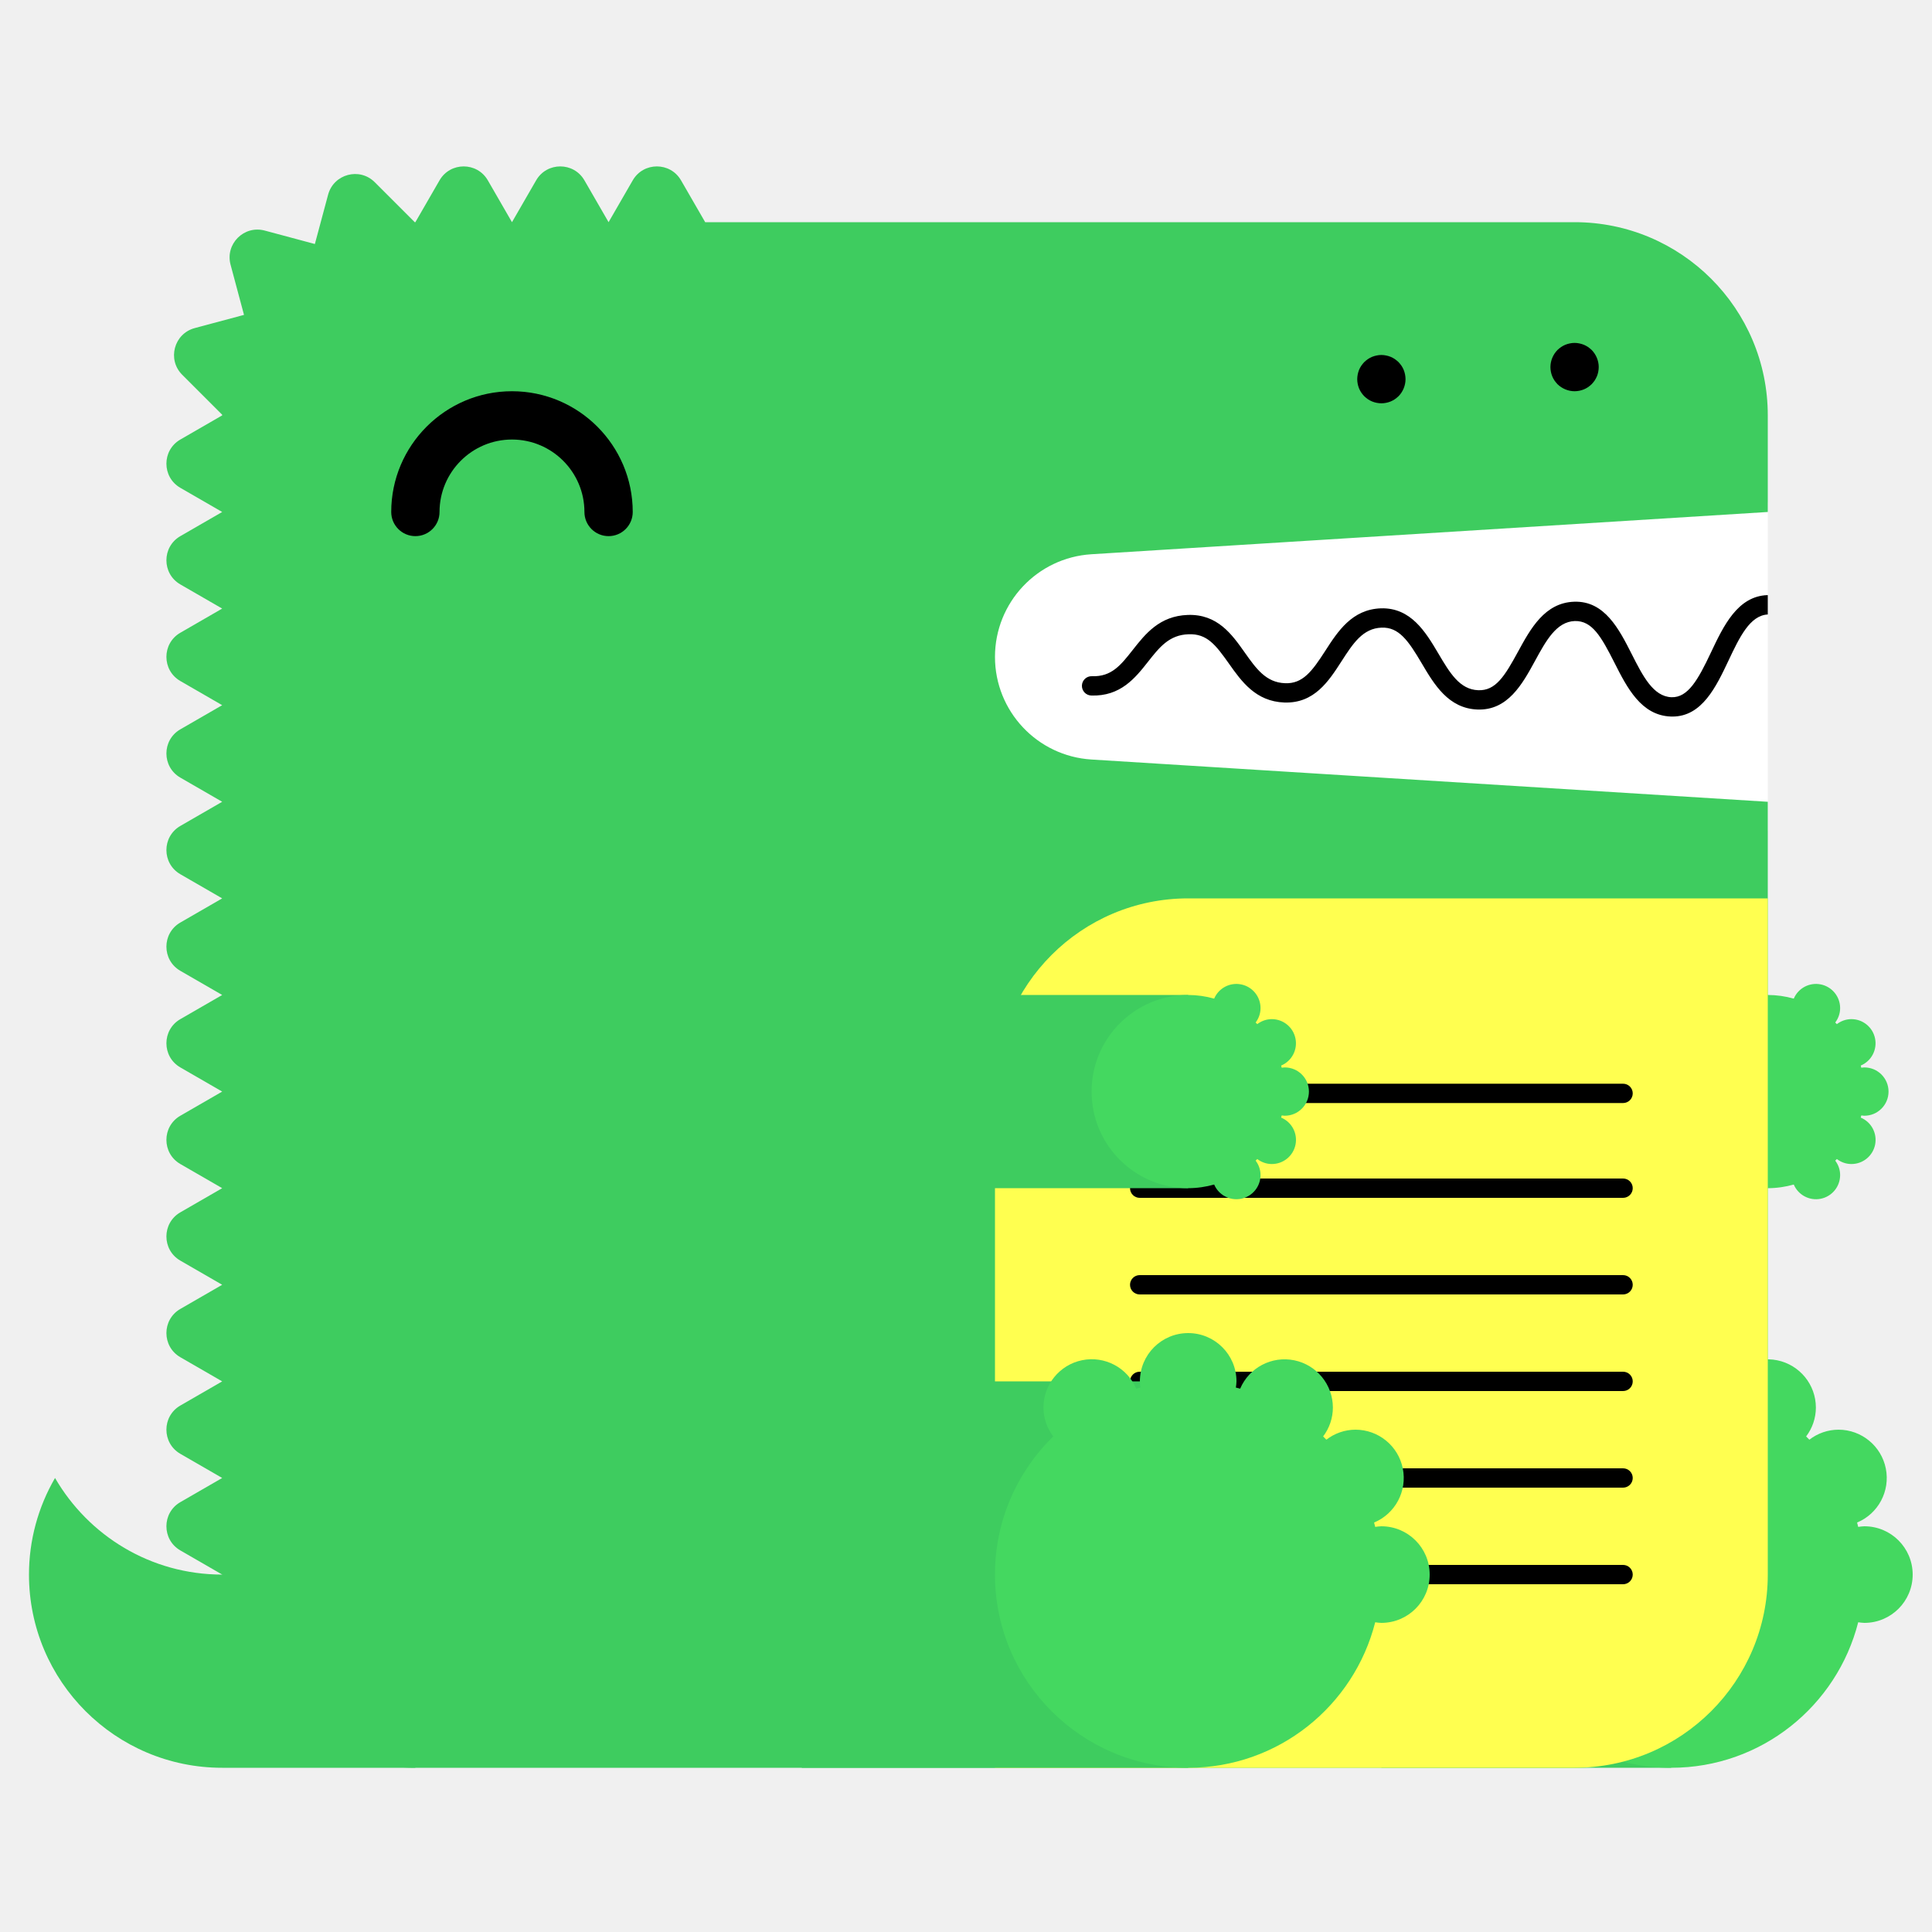
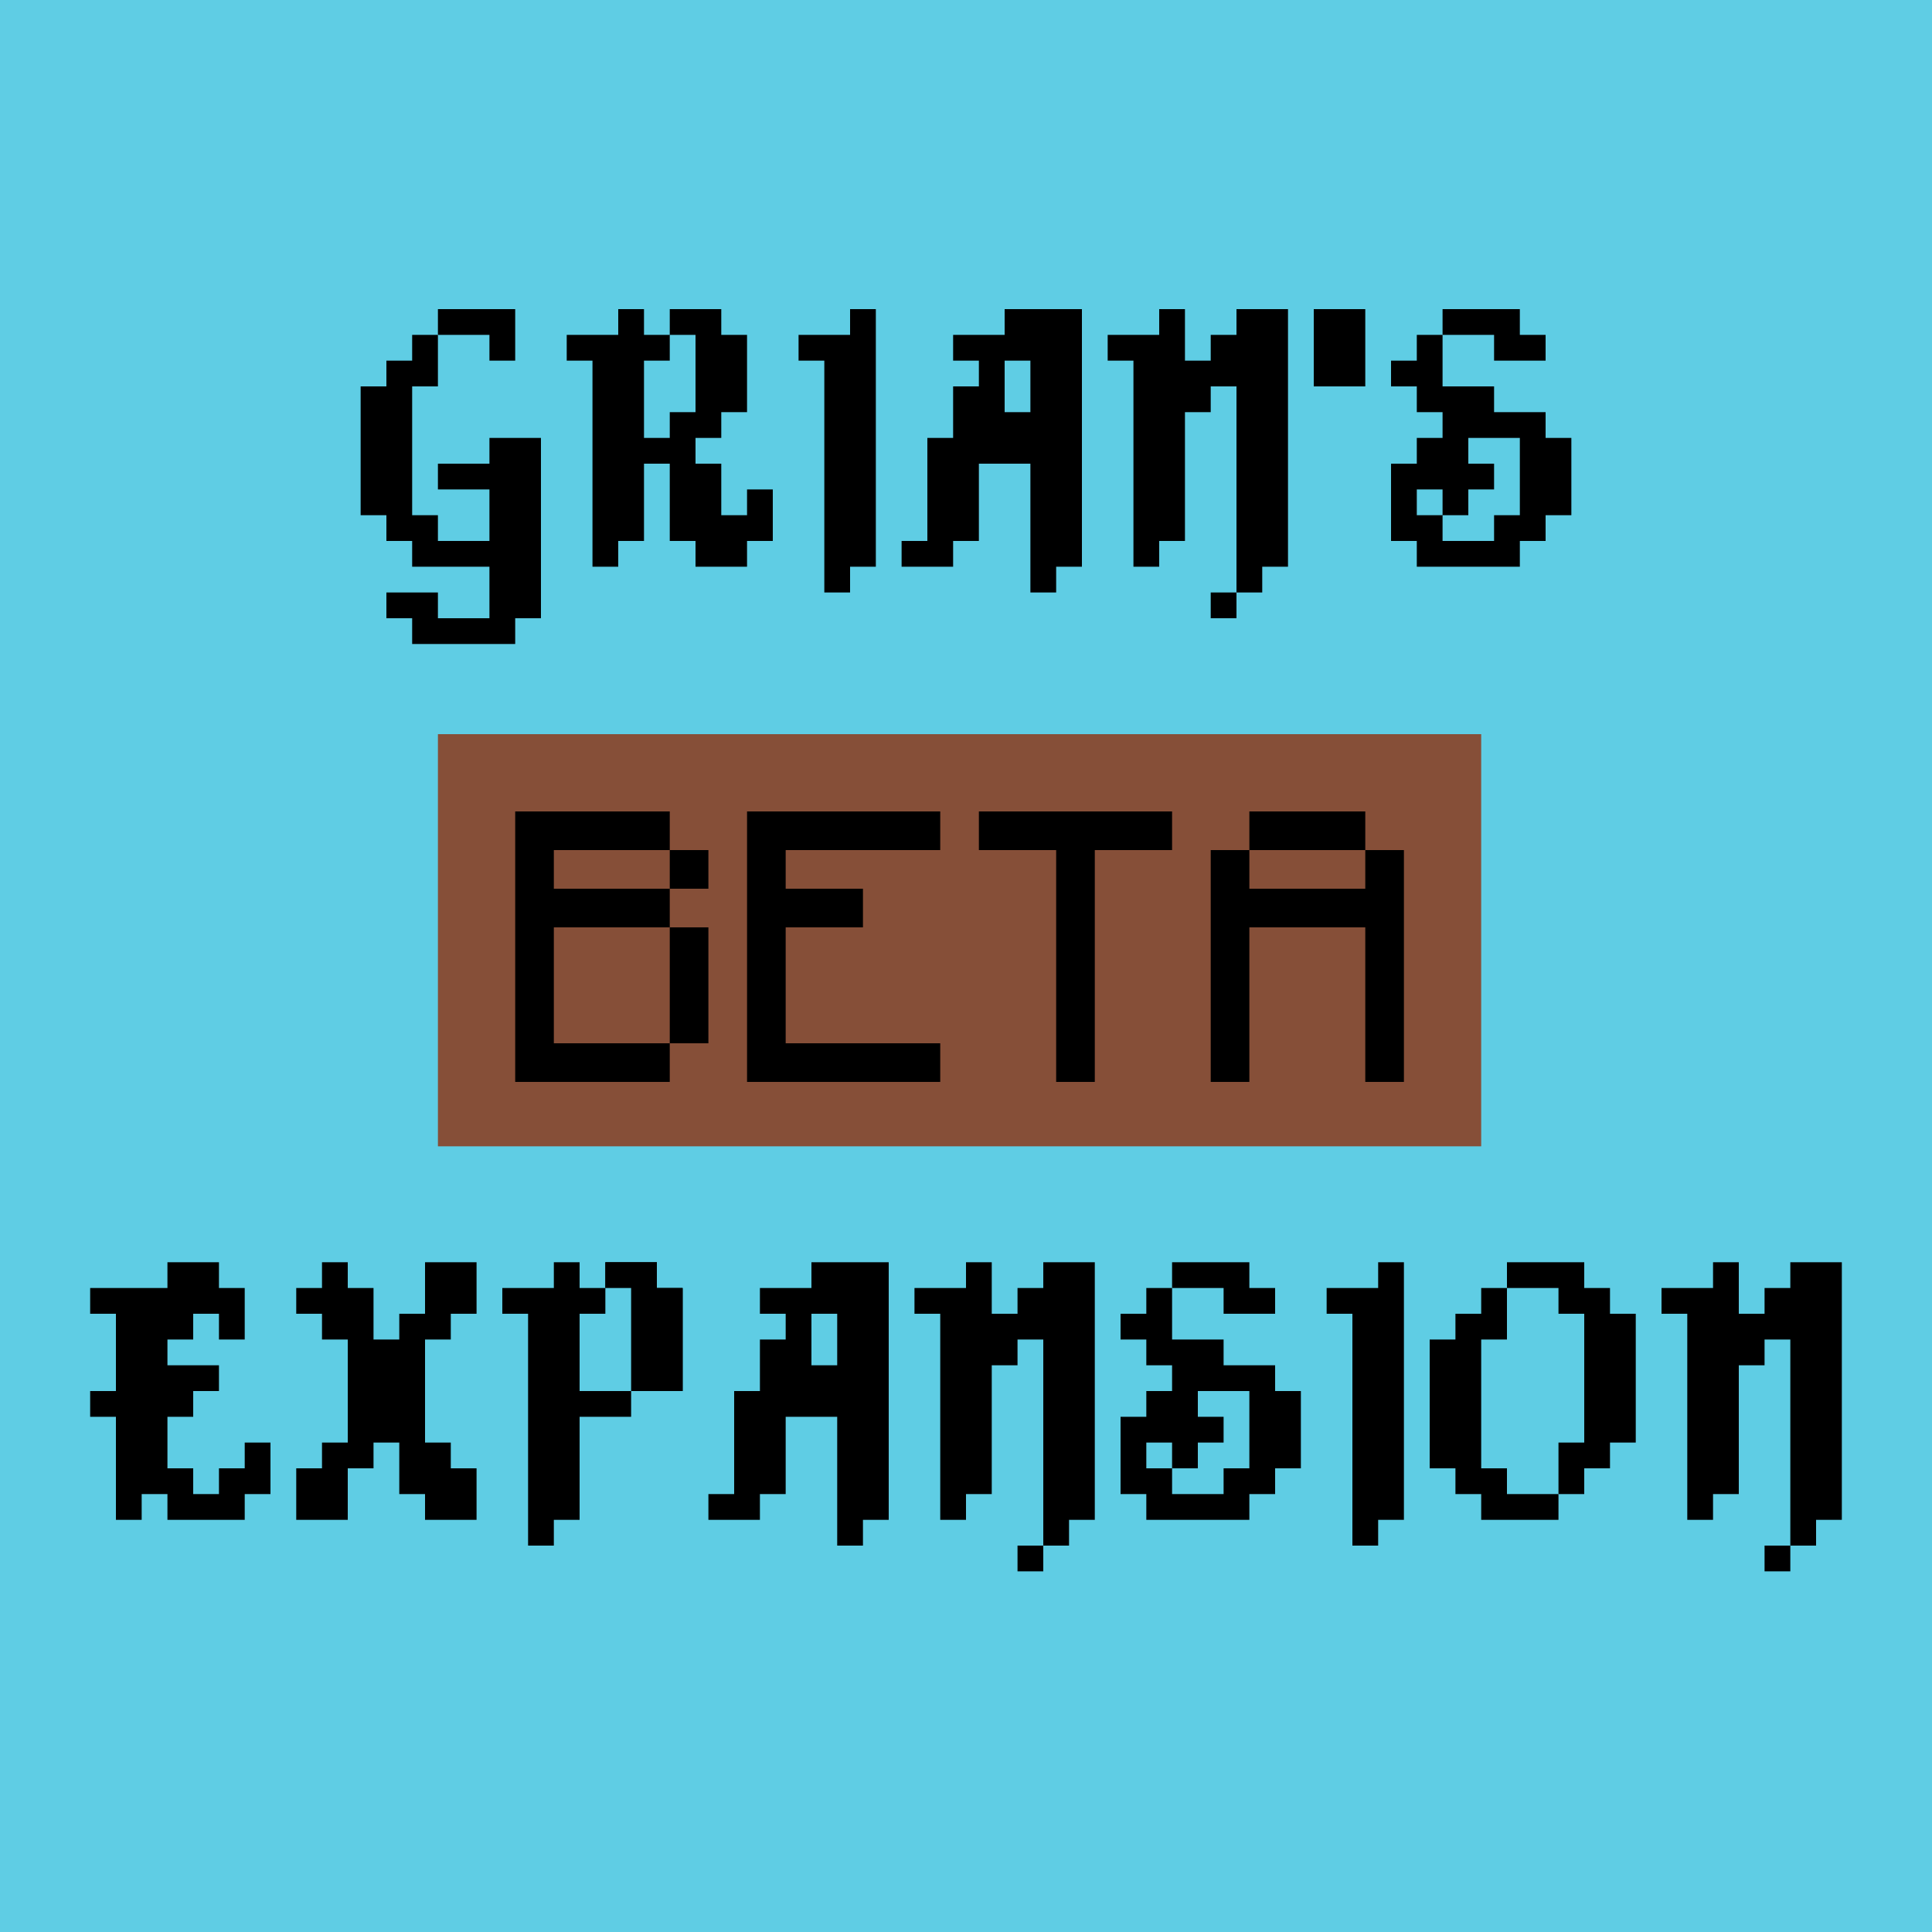
- <svg xmlns="http://www.w3.org/2000/svg" width="200" height="200" viewBox="0 0 200 200">
-   <g fill="none" fill-rule="evenodd">
-     <path fill="#FFF" d="M99 52h84v34H99z" />
-     <path d="M23 163c-7.398 0-13.843-4.027-17.303-10A19.886 19.886 0 0 0 3 163c0 11.046 8.954 20 20 20h20v-20H23z" fill="#3ECC5F" />
-     <path d="M112.98 57.376L183 53V43c0-11.046-8.954-20-20-20H73l-2.5-4.33c-1.112-1.925-3.889-1.925-5 0L63 23l-2.5-4.33c-1.111-1.925-3.889-1.925-5 0L53 23l-2.5-4.33c-1.111-1.925-3.889-1.925-5 0L43 23c-.022 0-.042.003-.065.003l-4.142-4.141c-1.57-1.571-4.252-.853-4.828 1.294l-1.369 5.104-5.192-1.392c-2.148-.575-4.111 1.389-3.535 3.536l1.39 5.193-5.102 1.367c-2.148.576-2.867 3.259-1.296 4.83l4.142 4.142c0 .021-.003.042-.003.064l-4.33 2.5c-1.925 1.111-1.925 3.889 0 5L23 53l-4.33 2.5c-1.925 1.111-1.925 3.889 0 5L23 63l-4.33 2.5c-1.925 1.111-1.925 3.889 0 5L23 73l-4.33 2.5c-1.925 1.111-1.925 3.889 0 5L23 83l-4.33 2.5c-1.925 1.111-1.925 3.889 0 5L23 93l-4.33 2.5c-1.925 1.111-1.925 3.889 0 5L23 103l-4.33 2.5c-1.925 1.111-1.925 3.889 0 5L23 113l-4.33 2.5c-1.925 1.111-1.925 3.889 0 5L23 123l-4.33 2.5c-1.925 1.111-1.925 3.889 0 5L23 133l-4.33 2.5c-1.925 1.111-1.925 3.889 0 5L23 143l-4.33 2.5c-1.925 1.111-1.925 3.889 0 5L23 153l-4.33 2.5c-1.925 1.111-1.925 3.889 0 5L23 163c0 11.046 8.954 20 20 20h120c11.046 0 20-8.954 20-20V83l-70.02-4.376A10.645 10.645 0 0 1 103 68c0-5.621 4.37-10.273 9.98-10.624" fill="#3ECC5F" />
-     <path fill="#3ECC5F" d="M143 183h30v-40h-30z" />
-     <path d="M193 158c-.219 0-.428.037-.639.064-.038-.15-.074-.301-.116-.451A5 5 0 0 0 190.32 148a4.96 4.96 0 0 0-3.016 1.036 26.531 26.531 0 0 0-.335-.336 4.955 4.955 0 0 0 1.011-2.987 5 5 0 0 0-9.599-1.959c-.148-.042-.297-.077-.445-.115.027-.211.064-.42.064-.639a5 5 0 0 0-5-5 5 5 0 0 0-5 5c0 .219.037.428.064.639-.148.038-.297.073-.445.115a4.998 4.998 0 0 0-9.599 1.959c0 1.125.384 2.151 1.011 2.987-3.717 3.632-6.031 8.693-6.031 14.3 0 11.046 8.954 20 20 20 9.339 0 17.16-6.41 19.361-15.064.211.027.42.064.639.064a5 5 0 0 0 5-5 5 5 0 0 0-5-5" fill="#44D860" />
-     <path fill="#3ECC5F" d="M153 123h30v-20h-30z" />
-     <path d="M193 115.5a2.5 2.5 0 1 0 0-5c-.109 0-.214.019-.319.032-.02-.075-.037-.15-.058-.225a2.501 2.501 0 0 0-.963-4.807c-.569 0-1.088.197-1.508.518a6.653 6.653 0 0 0-.168-.168c.314-.417.506-.931.506-1.494a2.5 2.5 0 0 0-4.8-.979A9.987 9.987 0 0 0 183 103c-5.522 0-10 4.478-10 10s4.478 10 10 10c.934 0 1.833-.138 2.69-.377a2.5 2.5 0 0 0 4.8-.979c0-.563-.192-1.077-.506-1.494.057-.055.113-.111.168-.168.42.321.939.518 1.508.518a2.5 2.5 0 0 0 .963-4.807c.021-.074.038-.15.058-.225.105.013.21.032.319.032" fill="#44D860" />
-     <path d="M63 55.5a2.5 2.5 0 0 1-2.5-2.5c0-4.136-3.364-7.5-7.5-7.5s-7.5 3.364-7.5 7.5a2.5 2.5 0 1 1-5 0c0-6.893 5.607-12.5 12.5-12.5S65.5 46.107 65.5 53a2.5 2.5 0 0 1-2.5 2.5" fill="#000" />
-     <path d="M103 183h60c11.046 0 20-8.954 20-20V93h-60c-11.046 0-20 8.954-20 20v70z" fill="#FFFF50" />
-     <path d="M168.02 124h-50.04a1 1 0 1 1 0-2h50.04a1 1 0 1 1 0 2m0 20h-50.04a1 1 0 1 1 0-2h50.04a1 1 0 1 1 0 2m0 20h-50.04a1 1 0 1 1 0-2h50.04a1 1 0 1 1 0 2m0-49.814h-50.04a1 1 0 1 1 0-2h50.04a1 1 0 1 1 0 2m0 19.814h-50.04a1 1 0 1 1 0-2h50.04a1 1 0 1 1 0 2m0 20h-50.04a1 1 0 1 1 0-2h50.04a1 1 0 1 1 0 2M183 61.611c-.012 0-.022-.006-.034-.005-3.09.105-4.552 3.196-5.842 5.923-1.346 2.85-2.387 4.703-4.093 4.647-1.889-.068-2.969-2.202-4.113-4.46-1.314-2.594-2.814-5.536-5.963-5.426-3.046.104-4.513 2.794-5.807 5.167-1.377 2.528-2.314 4.065-4.121 3.994-1.927-.07-2.951-1.805-4.136-3.813-1.321-2.236-2.848-4.75-5.936-4.664-2.994.103-4.465 2.385-5.763 4.4-1.373 2.13-2.335 3.428-4.165 3.351-1.973-.07-2.992-1.51-4.171-3.177-1.324-1.873-2.816-3.993-5.895-3.89-2.928.1-4.399 1.97-5.696 3.618-1.232 1.564-2.194 2.802-4.229 2.724a1 1 0 0 0-.072 2c3.017.101 4.545-1.8 5.872-3.487 1.177-1.496 2.193-2.787 4.193-2.855 1.926-.082 2.829 1.115 4.195 3.045 1.297 1.834 2.769 3.914 5.731 4.021 3.103.104 4.596-2.215 5.918-4.267 1.182-1.834 2.202-3.417 4.15-3.484 1.793-.067 2.769 1.35 4.145 3.681 1.297 2.197 2.766 4.686 5.787 4.796 3.125.108 4.634-2.62 5.949-5.035 1.139-2.088 2.214-4.06 4.119-4.126 1.793-.042 2.728 1.595 4.111 4.33 1.292 2.553 2.757 5.445 5.825 5.556l.169.003c3.064 0 4.518-3.075 5.805-5.794 1.139-2.41 2.217-4.68 4.067-4.773v-2z" fill="#000" />
-     <path fill="#3ECC5F" d="M83 183h40v-40H83z" />
-     <path d="M143 158c-.219 0-.428.037-.639.064-.038-.15-.074-.301-.116-.451A5 5 0 0 0 140.32 148a4.96 4.96 0 0 0-3.016 1.036 26.531 26.531 0 0 0-.335-.336 4.955 4.955 0 0 0 1.011-2.987 5 5 0 0 0-9.599-1.959c-.148-.042-.297-.077-.445-.115.027-.211.064-.42.064-.639a5 5 0 0 0-5-5 5 5 0 0 0-5 5c0 .219.037.428.064.639-.148.038-.297.073-.445.115a4.998 4.998 0 0 0-9.599 1.959c0 1.125.384 2.151 1.011 2.987-3.717 3.632-6.031 8.693-6.031 14.3 0 11.046 8.954 20 20 20 9.339 0 17.16-6.41 19.361-15.064.211.027.42.064.639.064a5 5 0 0 0 5-5 5 5 0 0 0-5-5" fill="#44D860" />
-     <path fill="#3ECC5F" d="M83 123h40v-20H83z" />
-     <path d="M133 115.5a2.5 2.5 0 1 0 0-5c-.109 0-.214.019-.319.032-.02-.075-.037-.15-.058-.225a2.501 2.501 0 0 0-.963-4.807c-.569 0-1.088.197-1.508.518a6.653 6.653 0 0 0-.168-.168c.314-.417.506-.931.506-1.494a2.5 2.5 0 0 0-4.8-.979A9.987 9.987 0 0 0 123 103c-5.522 0-10 4.478-10 10s4.478 10 10 10c.934 0 1.833-.138 2.69-.377a2.5 2.5 0 0 0 4.8-.979c0-.563-.192-1.077-.506-1.494.057-.055.113-.111.168-.168.42.321.939.518 1.508.518a2.5 2.5 0 0 0 .963-4.807c.021-.074.038-.15.058-.225.105.013.21.032.319.032" fill="#44D860" />
-     <path d="M143 41.75c-.16 0-.33-.02-.49-.05a2.52 2.52 0 0 1-.47-.14c-.15-.06-.29-.14-.431-.23-.13-.09-.259-.2-.38-.31-.109-.12-.219-.24-.309-.38s-.17-.28-.231-.43a2.619 2.619 0 0 1-.189-.96c0-.16.02-.33.05-.49.03-.16.08-.31.139-.47.061-.15.141-.29.231-.43.09-.13.2-.26.309-.38.121-.11.25-.22.38-.31.141-.09.281-.17.431-.23.149-.06.31-.11.47-.14.32-.07.65-.07.98 0 .159.03.32.08.47.14.149.06.29.14.43.23.13.09.259.2.38.31.11.12.22.25.31.38.09.14.17.28.23.43.06.16.11.31.14.47.029.16.05.33.05.49 0 .66-.271 1.31-.73 1.77-.121.11-.25.22-.38.31-.14.09-.281.17-.43.23a2.565 2.565 0 0 1-.96.19m20-1.25c-.66 0-1.3-.27-1.771-.73a3.802 3.802 0 0 1-.309-.38c-.09-.14-.17-.28-.231-.43a2.619 2.619 0 0 1-.189-.96c0-.66.27-1.3.729-1.77.121-.11.25-.22.38-.31.141-.09.281-.17.431-.23.149-.06.31-.11.47-.14.32-.07.66-.07.98 0 .159.03.32.08.47.14.149.06.29.14.43.23.13.09.259.2.38.31.459.47.73 1.11.73 1.77 0 .16-.021.33-.05.49-.03.16-.08.32-.14.47-.07.15-.14.29-.23.43-.09.13-.2.26-.31.38-.121.11-.25.22-.38.31-.14.09-.281.17-.43.23a2.565 2.565 0 0 1-.96.19" fill="#000" />
-   </g>
+ <svg xmlns="http://www.w3.org/2000/svg" version="1.1" width="1500" height="1500">
+   <path d="M0 0 C495 0 990 0 1500 0 C1500 495 1500 990 1500 1500 C1005 1500 510 1500 0 1500 C0 1005 0 510 0 0 Z " fill="#5FCDE4" transform="translate(0,0)" />
+   <path d="M0 0 C267.3 0 534.6 0 810 0 C810 105.6 810 211.2 810 320 C542.7 320 275.4 320 0 320 C0 214.4 0 108.8 0 0 Z " fill="#864F38" transform="translate(340,570)" />
+   <path d="M0 0 C6.6 0 13.2 0 20 0 C20 6.6 20 13.2 20 20 C26.6 20 33.2 20 40 20 C40 13.4 40 6.8 40 0 C53.2 0 66.4 0 80 0 C80 6.6 80 13.2 80 20 C86.6 20 93.2 20 100 20 C100 39.8 100 59.6 100 80 C93.4 80 86.8 80 80 80 C80 86.6 80 93.2 80 100 C73.4 100 66.8 100 60 100 C60 106.6 60 113.2 60 120 C66.6 120 73.2 120 80 120 C80 133.2 80 146.4 80 160 C86.6 160 93.2 160 100 160 C100 153.4 100 146.8 100 140 C106.6 140 113.2 140 120 140 C120 153.2 120 166.4 120 180 C113.4 180 106.8 180 100 180 C100 186.6 100 193.2 100 200 C86.8 200 73.6 200 60 200 C60 193.4 60 186.8 60 180 C53.4 180 46.8 180 40 180 C40 160.2 40 140.4 40 120 C33.4 120 26.8 120 20 120 C20 139.8 20 159.6 20 180 C13.4 180 6.8 180 0 180 C0 186.6 0 193.2 0 200 C-6.6 200 -13.2 200 -20 200 C-20 147.2 -20 94.4 -20 40 C-26.6 40 -33.2 40 -40 40 C-40 33.4 -40 26.8 -40 20 C-26.8 20 -13.6 20 0 20 C0 13.4 0 6.8 0 0 Z " fill="#000000" transform="translate(480,240)" />
+   <path d="M0 0 C19.8 0 39.6 0 60 0 C60 66 60 132 60 200 C53.4 200 46.8 200 40 200 C40 206.6 40 213.2 40 220 C33.4 220 26.8 220 20 220 C20 187 20 154 20 120 C6.8 120 -6.4 120 -20 120 C-20 139.8 -20 159.6 -20 180 C-26.6 180 -33.2 180 -40 180 C-40 186.6 -40 193.2 -40 200 C-53.2 200 -66.4 200 -80 200 C-80 193.4 -80 186.8 -80 180 C-73.4 180 -66.8 180 -60 180 C-60 153.6 -60 127.2 -60 100 C-53.4 100 -46.8 100 -40 100 C-40 86.8 -40 73.6 -40 60 C-33.4 60 -26.8 60 -20 60 C-20 53.4 -20 46.8 -20 40 C-26.6 40 -33.2 40 -40 40 C-40 33.4 -40 26.8 -40 20 C-26.8 20 -13.6 20 0 20 C0 13.4 0 6.8 0 0 Z " fill="#000000" transform="translate(630,980)" />
+   <path d="M0 0 C19.8 0 39.6 0 60 0 C60 66 60 132 60 200 C53.4 200 46.8 200 40 200 C40 206.6 40 213.2 40 220 C33.4 220 26.8 220 20 220 C20 187 20 154 20 120 C6.8 120 -6.4 120 -20 120 C-20 139.8 -20 159.6 -20 180 C-26.6 180 -33.2 180 -40 180 C-40 186.6 -40 193.2 -40 200 C-53.2 200 -66.4 200 -80 200 C-80 193.4 -80 186.8 -80 180 C-73.4 180 -66.8 180 -60 180 C-60 153.6 -60 127.2 -60 100 C-53.4 100 -46.8 100 -40 100 C-40 86.8 -40 73.6 -40 60 C-33.4 60 -26.8 60 -20 60 C-20 53.4 -20 46.8 -20 40 C-26.6 40 -33.2 40 -40 40 C-40 33.4 -40 26.8 -40 20 C-26.8 20 -13.6 20 0 20 C0 13.4 0 6.8 0 0 Z " fill="#000000" transform="translate(780,240)" />
+   <path d="M0 0 C6.6 0 13.2 0 20 0 C20 13.2 20 26.4 20 40 C26.6 40 33.2 40 40 40 C40 33.4 40 26.8 40 20 C46.6 20 53.2 20 60 20 C60 13.4 60 6.8 60 0 C73.2 0 86.4 0 100 0 C100 66 100 132 100 200 C93.4 200 86.8 200 80 200 C80 206.6 80 213.2 80 220 C73.4 220 66.8 220 60 220 C60 167.2 60 114.4 60 60 C53.4 60 46.8 60 40 60 C40 66.6 40 73.2 40 80 C33.4 80 26.8 80 20 80 C20 113 20 146 20 180 C13.4 180 6.8 180 0 180 C0 186.6 0 193.2 0 200 C-6.6 200 -13.2 200 -20 200 C-20 147.2 -20 94.4 -20 40 C-26.6 40 -33.2 40 -40 40 C-40 33.4 -40 26.8 -40 20 C-26.8 20 -13.6 20 0 20 C0 13.4 0 6.8 0 0 Z " fill="#000000" transform="translate(1330,980)" />
+   <path d="M0 0 C6.6 0 13.2 0 20 0 C20 13.2 20 26.4 20 40 C26.6 40 33.2 40 40 40 C40 33.4 40 26.8 40 20 C46.6 20 53.2 20 60 20 C60 13.4 60 6.8 60 0 C73.2 0 86.4 0 100 0 C100 66 100 132 100 200 C93.4 200 86.8 200 80 200 C80 206.6 80 213.2 80 220 C73.4 220 66.8 220 60 220 C60 167.2 60 114.4 60 60 C53.4 60 46.8 60 40 60 C40 66.6 40 73.2 40 80 C33.4 80 26.8 80 20 80 C20 113 20 146 20 180 C13.4 180 6.8 180 0 180 C0 186.6 0 193.2 0 200 C-6.6 200 -13.2 200 -20 200 C-20 147.2 -20 94.4 -20 40 C-26.6 40 -33.2 40 -40 40 C-40 33.4 -40 26.8 -40 20 C-26.8 20 -13.6 20 0 20 C0 13.4 0 6.8 0 0 Z " fill="#000000" transform="translate(750,980)" />
+   <path d="M0 0 C6.6 0 13.2 0 20 0 C20 13.2 20 26.4 20 40 C26.6 40 33.2 40 40 40 C40 33.4 40 26.8 40 20 C46.6 20 53.2 20 60 20 C60 13.4 60 6.8 60 0 C73.2 0 86.4 0 100 0 C100 66 100 132 100 200 C93.4 200 86.8 200 80 200 C80 206.6 80 213.2 80 220 C73.4 220 66.8 220 60 220 C60 167.2 60 114.4 60 60 C53.4 60 46.8 60 40 60 C40 66.6 40 73.2 40 80 C33.4 80 26.8 80 20 80 C20 113 20 146 20 180 C13.4 180 6.8 180 0 180 C0 186.6 0 193.2 0 200 C-6.6 200 -13.2 200 -20 200 C-20 147.2 -20 94.4 -20 40 C-26.6 40 -33.2 40 -40 40 C-40 33.4 -40 26.8 -40 20 C-26.8 20 -13.6 20 0 20 C0 13.4 0 6.8 0 0 Z " fill="#000000" transform="translate(900,240)" />
+   <path d="M0 0 C6.6 0 13.2 0 20 0 C20 6.6 20 13.2 20 20 C26.6 20 33.2 20 40 20 C40 13.4 40 6.8 40 0 C53.2 0 66.4 0 80 0 C80 6.6 80 13.2 80 20 C86.6 20 93.2 20 100 20 C100 46.4 100 72.8 100 100 C86.8 100 73.6 100 60 100 C60 106.6 60 113.2 60 120 C46.8 120 33.6 120 20 120 C20 146.4 20 172.8 20 200 C13.4 200 6.8 200 0 200 C0 206.6 0 213.2 0 220 C-6.6 220 -13.2 220 -20 220 C-20 160.6 -20 101.2 -20 40 C-26.6 40 -33.2 40 -40 40 C-40 33.4 -40 26.8 -40 20 C-26.8 20 -13.6 20 0 20 C0 13.4 0 6.8 0 0 Z " fill="#000000" transform="translate(430,980)" />
+   <path d="M0 0 C6.6 0 13.2 0 20 0 C20 13.2 20 26.4 20 40 C33.2 40 46.4 40 60 40 C60 46.6 60 53.2 60 60 C73.2 60 86.4 60 100 60 C100 66.6 100 73.2 100 80 C106.6 80 113.2 80 120 80 C120 99.8 120 119.6 120 140 C113.4 140 106.8 140 100 140 C100 146.6 100 153.2 100 160 C93.4 160 86.8 160 80 160 C80 166.6 80 173.2 80 180 C53.6 180 27.2 180 0 180 C0 173.4 0 166.8 0 160 C-6.6 160 -13.2 160 -20 160 C-20 140.2 -20 120.4 -20 100 C-13.4 100 -6.8 100 0 100 C0 93.4 0 86.8 0 80 C6.6 80 13.2 80 20 80 C20 73.4 20 66.8 20 60 C13.4 60 6.8 60 0 60 C0 53.4 0 46.8 0 40 C-6.6 40 -13.2 40 -20 40 C-20 33.4 -20 26.8 -20 20 C-13.4 20 -6.8 20 0 20 C0 13.4 0 6.8 0 0 Z " fill="#000000" transform="translate(890,1000)" />
+   <path d="M0 0 C6.6 0 13.2 0 20 0 C20 13.2 20 26.4 20 40 C33.2 40 46.4 40 60 40 C60 46.6 60 53.2 60 60 C73.2 60 86.4 60 100 60 C100 66.6 100 73.2 100 80 C106.6 80 113.2 80 120 80 C120 99.8 120 119.6 120 140 C113.4 140 106.8 140 100 140 C100 146.6 100 153.2 100 160 C93.4 160 86.8 160 80 160 C80 166.6 80 173.2 80 180 C53.6 180 27.2 180 0 180 C0 173.4 0 166.8 0 160 C-6.6 160 -13.2 160 -20 160 C-20 140.2 -20 120.4 -20 100 C-13.4 100 -6.8 100 0 100 C0 93.4 0 86.8 0 80 C6.6 80 13.2 80 20 80 C20 73.4 20 66.8 20 60 C13.4 60 6.8 60 0 60 C0 53.4 0 46.8 0 40 C-6.6 40 -13.2 40 -20 40 C-20 33.4 -20 26.8 -20 20 C-13.4 20 -6.8 20 0 20 C0 13.4 0 6.8 0 0 Z " fill="#000000" transform="translate(1100,260)" />
+   <path d="M0 0 C6.6 0 13.2 0 20 0 C20 13.2 20 26.4 20 40 C13.4 40 6.8 40 0 40 C0 73 0 106 0 140 C6.6 140 13.2 140 20 140 C20 146.6 20 153.2 20 160 C33.2 160 46.4 160 60 160 C60 146.8 60 133.6 60 120 C46.8 120 33.6 120 20 120 C20 113.4 20 106.8 20 100 C33.2 100 46.4 100 60 100 C60 93.4 60 86.8 60 80 C73.2 80 86.4 80 100 80 C100 126.2 100 172.4 100 220 C93.4 220 86.8 220 80 220 C80 226.6 80 233.2 80 240 C53.6 240 27.2 240 0 240 C0 233.4 0 226.8 0 220 C-6.6 220 -13.2 220 -20 220 C-20 213.4 -20 206.8 -20 200 C-6.8 200 6.4 200 20 200 C20 206.6 20 213.2 20 220 C33.2 220 46.4 220 60 220 C60 206.8 60 193.6 60 180 C40.2 180 20.4 180 0 180 C0 173.4 0 166.8 0 160 C-6.6 160 -13.2 160 -20 160 C-20 153.4 -20 146.8 -20 140 C-26.6 140 -33.2 140 -40 140 C-40 107 -40 74 -40 40 C-33.4 40 -26.8 40 -20 40 C-20 33.4 -20 26.8 -20 20 C-13.4 20 -6.8 20 0 20 C0 13.4 0 6.8 0 0 Z " fill="#000000" transform="translate(320,260)" />
+   <path d="M0 0 C49.5 0 99 0 150 0 C150 9.9 150 19.8 150 30 C110.4 30 70.8 30 30 30 C30 39.9 30 49.8 30 60 C49.8 60 69.6 60 90 60 C90 69.9 90 79.8 90 90 C70.2 90 50.4 90 30 90 C30 119.7 30 149.4 30 180 C69.6 180 109.2 180 150 180 C150 189.9 150 199.8 150 210 C100.5 210 51 210 0 210 C0 140.7 0 71.4 0 0 Z " fill="#000000" transform="translate(580,630)" />
+   <path d="M0 0 C6.6 0 13.2 0 20 0 C20 6.6 20 13.2 20 20 C26.6 20 33.2 20 40 20 C40 33.2 40 46.4 40 60 C46.6 60 53.2 60 60 60 C60 53.4 60 46.8 60 40 C66.6 40 73.2 40 80 40 C80 26.8 80 13.6 80 0 C93.2 0 106.4 0 120 0 C120 13.2 120 26.4 120 40 C113.4 40 106.8 40 100 40 C100 46.6 100 53.2 100 60 C93.4 60 86.8 60 80 60 C80 86.4 80 112.8 80 140 C86.6 140 93.2 140 100 140 C100 146.6 100 153.2 100 160 C106.6 160 113.2 160 120 160 C120 173.2 120 186.4 120 200 C106.8 200 93.6 200 80 200 C80 193.4 80 186.8 80 180 C73.4 180 66.8 180 60 180 C60 166.8 60 153.6 60 140 C53.4 140 46.8 140 40 140 C40 146.6 40 153.2 40 160 C33.4 160 26.8 160 20 160 C20 173.2 20 186.4 20 200 C6.8 200 -6.4 200 -20 200 C-20 186.8 -20 173.6 -20 160 C-13.4 160 -6.8 160 0 160 C0 153.4 0 146.8 0 140 C6.6 140 13.2 140 20 140 C20 113.6 20 87.2 20 60 C13.4 60 6.8 60 0 60 C0 53.4 0 46.8 0 40 C-6.6 40 -13.2 40 -20 40 C-20 33.4 -20 26.8 -20 20 C-13.4 20 -6.8 20 0 20 C0 13.4 0 6.8 0 0 Z " fill="#000000" transform="translate(250,980)" />
+   <path d="M0 0 C13.2 0 26.4 0 40 0 C40 6.6 40 13.2 40 20 C46.6 20 53.2 20 60 20 C60 33.2 60 46.4 60 60 C53.4 60 46.8 60 40 60 C40 53.4 40 46.8 40 40 C33.4 40 26.8 40 20 40 C20 46.6 20 53.2 20 60 C13.4 60 6.8 60 0 60 C0 66.6 0 73.2 0 80 C13.2 80 26.4 80 40 80 C40 86.6 40 93.2 40 100 C33.4 100 26.8 100 20 100 C20 106.6 20 113.2 20 120 C13.4 120 6.8 120 0 120 C0 133.2 0 146.4 0 160 C6.6 160 13.2 160 20 160 C20 166.6 20 173.2 20 180 C26.6 180 33.2 180 40 180 C40 173.4 40 166.8 40 160 C46.6 160 53.2 160 60 160 C60 153.4 60 146.8 60 140 C66.6 140 73.2 140 80 140 C80 153.2 80 166.4 80 180 C73.4 180 66.8 180 60 180 C60 186.6 60 193.2 60 200 C40.2 200 20.4 200 0 200 C0 193.4 0 186.8 0 180 C-6.6 180 -13.2 180 -20 180 C-20 186.6 -20 193.2 -20 200 C-26.6 200 -33.2 200 -40 200 C-40 173.6 -40 147.2 -40 120 C-46.6 120 -53.2 120 -60 120 C-60 113.4 -60 106.8 -60 100 C-53.4 100 -46.8 100 -40 100 C-40 80.2 -40 60.4 -40 40 C-46.6 40 -53.2 40 -60 40 C-60 33.4 -60 26.8 -60 20 C-40.2 20 -20.4 20 0 20 C0 13.4 0 6.8 0 0 Z " fill="#000000" transform="translate(130,980)" />
+   <path d="M0 0 C39.6 0 79.2 0 120 0 C120 9.9 120 19.8 120 30 C90.3 30 60.6 30 30 30 C30 39.9 30 49.8 30 60 C59.7 60 89.4 60 120 60 C120 69.9 120 79.8 120 90 C90.3 90 60.6 90 30 90 C30 119.7 30 149.4 30 180 C59.7 180 89.4 180 120 180 C120 189.9 120 199.8 120 210 C80.4 210 40.8 210 0 210 C0 140.7 0 71.4 0 0 Z " fill="#000000" transform="translate(400,630)" />
+   <path d="M0 0 C9.9 0 19.8 0 30 0 C30 9.9 30 19.8 30 30 C59.7 30 89.4 30 120 30 C120 20.1 120 10.2 120 0 C129.9 0 139.8 0 150 0 C150 59.4 150 118.8 150 180 C140.1 180 130.2 180 120 180 C120 140.4 120 100.8 120 60 C90.3 60 60.6 60 30 60 C30 99.6 30 139.2 30 180 C20.1 180 10.2 180 0 180 C0 120.6 0 61.2 0 0 Z " fill="#000000" transform="translate(940,660)" />
+   <path d="M0 0 C49.5 0 99 0 150 0 C150 9.9 150 19.8 150 30 C130.2 30 110.4 30 90 30 C90 89.4 90 148.8 90 210 C80.1 210 70.2 210 60 210 C60 150.6 60 91.2 60 30 C40.2 30 20.4 30 0 30 C0 20.1 0 10.2 0 0 Z " fill="#000000" transform="translate(760,630)" />
+   <path d="M0 0 C6.6 0 13.2 0 20 0 C20 66 20 132 20 200 C13.4 200 6.8 200 0 200 C0 206.6 0 213.2 0 220 C-6.6 220 -13.2 220 -20 220 C-20 160.6 -20 101.2 -20 40 C-26.6 40 -33.2 40 -40 40 C-40 33.4 -40 26.8 -40 20 C-26.8 20 -13.6 20 0 20 C0 13.4 0 6.8 0 0 Z " fill="#000000" transform="translate(1070,980)" />
+   <path d="M0 0 C6.6 0 13.2 0 20 0 C20 66 20 132 20 200 C13.4 200 6.8 200 0 200 C0 206.6 0 213.2 0 220 C-6.6 220 -13.2 220 -20 220 C-20 160.6 -20 101.2 -20 40 C-26.6 40 -33.2 40 -40 40 C-40 33.4 -40 26.8 -40 20 C-26.8 20 -13.6 20 0 20 C0 13.4 0 6.8 0 0 Z " fill="#000000" transform="translate(660,240)" />
+   <path d="M0 0 C6.6 0 13.2 0 20 0 C20 13.2 20 26.4 20 40 C13.4 40 6.8 40 0 40 C0 73 0 106 0 140 C6.6 140 13.2 140 20 140 C20 146.6 20 153.2 20 160 C33.2 160 46.4 160 60 160 C60 166.6 60 173.2 60 180 C40.2 180 20.4 180 0 180 C0 173.4 0 166.8 0 160 C-6.6 160 -13.2 160 -20 160 C-20 153.4 -20 146.8 -20 140 C-26.6 140 -33.2 140 -40 140 C-40 107 -40 74 -40 40 C-33.4 40 -26.8 40 -20 40 C-20 33.4 -20 26.8 -20 20 C-13.4 20 -6.8 20 0 20 C0 13.4 0 6.8 0 0 Z " fill="#000000" transform="translate(1150,1000)" />
+   <path d="M0 0 C19.8 0 39.6 0 60 0 C60 6.6 60 13.2 60 20 C66.6 20 73.2 20 80 20 C80 26.6 80 33.2 80 40 C86.6 40 93.2 40 100 40 C100 73 100 106 100 140 C93.4 140 86.8 140 80 140 C80 146.6 80 153.2 80 160 C73.4 160 66.8 160 60 160 C60 166.6 60 173.2 60 180 C53.4 180 46.8 180 40 180 C40 166.8 40 153.6 40 140 C46.6 140 53.2 140 60 140 C60 107 60 74 60 40 C53.4 40 46.8 40 40 40 C40 33.4 40 26.8 40 20 C26.8 20 13.6 20 0 20 C0 13.4 0 6.8 0 0 Z " fill="#000000" transform="translate(1170,980)" />
+   <path d="M0 0 C13.2 0 26.4 0 40 0 C40 6.6 40 13.2 40 20 C46.6 20 53.2 20 60 20 C60 46.4 60 72.8 60 100 C46.8 100 33.6 100 20 100 C20 73.6 20 47.2 20 20 C13.4 20 6.8 20 0 20 C0 13.4 0 6.8 0 0 Z " fill="#000000" transform="translate(470,980)" />
+   <path d="M0 0 C13.2 0 26.4 0 40 0 C40 19.8 40 39.6 40 60 C33.4 60 26.8 60 20 60 C20 66.6 20 73.2 20 80 C6.8 80 -6.4 80 -20 80 C-20 73.4 -20 66.8 -20 60 C-13.4 60 -6.8 60 0 60 C0 53.4 0 46.8 0 40 C6.6 40 13.2 40 20 40 C20 33.4 20 26.8 20 20 C13.4 20 6.8 20 0 20 C0 13.4 0 6.8 0 0 Z " fill="#5FCDE4" transform="translate(930,1080)" />
+   <path d="M0 0 C6.6 0 13.2 0 20 0 C20 26.4 20 52.8 20 80 C6.8 80 -6.4 80 -20 80 C-20 60.2 -20 40.4 -20 20 C-13.4 20 -6.8 20 0 20 C0 13.4 0 6.8 0 0 Z " fill="#5FCDE4" transform="translate(470,1000)" />
+   <path d="M0 0 C13.2 0 26.4 0 40 0 C40 19.8 40 39.6 40 60 C33.4 60 26.8 60 20 60 C20 66.6 20 73.2 20 80 C6.8 80 -6.4 80 -20 80 C-20 73.4 -20 66.8 -20 60 C-13.4 60 -6.8 60 0 60 C0 53.4 0 46.8 0 40 C6.6 40 13.2 40 20 40 C20 33.4 20 26.8 20 20 C13.4 20 6.8 20 0 20 C0 13.4 0 6.8 0 0 Z " fill="#5FCDE4" transform="translate(1140,340)" />
+   <path d="M0 0 C9.9 0 19.8 0 30 0 C30 29.7 30 59.4 30 90 C20.1 90 10.2 90 0 90 C0 60.3 0 30.6 0 0 Z " fill="#000000" transform="translate(520,720)" />
+   <path d="M0 0 C29.7 0 59.4 0 90 0 C90 9.9 90 19.8 90 30 C60.3 30 30.6 30 0 30 C0 20.1 0 10.2 0 0 Z " fill="#000000" transform="translate(970,630)" />
+   <path d="M0 0 C6.6 0 13.2 0 20 0 C20 19.8 20 39.6 20 60 C13.4 60 6.8 60 0 60 C0 66.6 0 73.2 0 80 C-6.6 80 -13.2 80 -20 80 C-20 60.2 -20 40.4 -20 20 C-13.4 20 -6.8 20 0 20 C0 13.4 0 6.8 0 0 Z " fill="#5FCDE4" transform="translate(520,260)" />
+   <path d="M0 0 C13.2 0 26.4 0 40 0 C40 19.8 40 39.6 40 60 C26.8 60 13.6 60 0 60 C0 40.2 0 20.4 0 0 Z " fill="#000000" transform="translate(1020,240)" />
+   <path d="M0 0 C19.8 0 39.6 0 60 0 C60 6.6 60 13.2 60 20 C66.6 20 73.2 20 80 20 C80 26.6 80 33.2 80 40 C66.8 40 53.6 40 40 40 C40 33.4 40 26.8 40 20 C26.8 20 13.6 20 0 20 C0 13.4 0 6.8 0 0 Z " fill="#000000" transform="translate(910,980)" />
+   <path d="M0 0 C19.8 0 39.6 0 60 0 C60 6.6 60 13.2 60 20 C66.6 20 73.2 20 80 20 C80 26.6 80 33.2 80 40 C66.8 40 53.6 40 40 40 C40 33.4 40 26.8 40 20 C26.8 20 13.6 20 0 20 C0 13.4 0 6.8 0 0 Z " fill="#000000" transform="translate(1120,240)" />
+   <path d="M0 0 C19.8 0 39.6 0 60 0 C60 13.2 60 26.4 60 40 C53.4 40 46.8 40 40 40 C40 33.4 40 26.8 40 20 C26.8 20 13.6 20 0 20 C0 13.4 0 6.8 0 0 Z " fill="#000000" transform="translate(340,240)" />
+   <path d="M0 0 C9.9 0 19.8 0 30 0 C30 9.9 30 19.8 30 30 C20.1 30 10.2 30 0 30 C0 20.1 0 10.2 0 0 Z " fill="#000000" transform="translate(520,660)" />
+   <path d="M0 0 C6.6 0 13.2 0 20 0 C20 13.2 20 26.4 20 40 C13.4 40 6.8 40 0 40 C0 26.8 0 13.6 0 0 Z " fill="#5FCDE4" transform="translate(630,1020)" />
+   <path d="M0 0 C6.6 0 13.2 0 20 0 C20 13.2 20 26.4 20 40 C13.4 40 6.8 40 0 40 C0 26.8 0 13.6 0 0 Z " fill="#5FCDE4" transform="translate(780,280)" />
+   <path d="M0 0 C6.6 0 13.2 0 20 0 C20 6.6 20 13.2 20 20 C13.4 20 6.8 20 0 20 C0 13.4 0 6.8 0 0 Z " fill="#000000" transform="translate(1370,1200)" />
+   <path d="M0 0 C6.6 0 13.2 0 20 0 C20 6.6 20 13.2 20 20 C13.4 20 6.8 20 0 20 C0 13.4 0 6.8 0 0 Z " fill="#000000" transform="translate(790,1200)" />
+   <path d="M0 0 C6.6 0 13.2 0 20 0 C20 6.6 20 13.2 20 20 C13.4 20 6.8 20 0 20 C0 13.4 0 6.8 0 0 Z " fill="#5FCDE4" transform="translate(890,1120)" />
+   <path d="M0 0 C6.6 0 13.2 0 20 0 C20 6.6 20 13.2 20 20 C13.4 20 6.8 20 0 20 C0 13.4 0 6.8 0 0 Z " fill="#000000" transform="translate(940,460)" />
+   <path d="M0 0 C6.6 0 13.2 0 20 0 C20 6.6 20 13.2 20 20 C13.4 20 6.8 20 0 20 C0 13.4 0 6.8 0 0 Z " fill="#5FCDE4" transform="translate(1100,380)" />
</svg>
